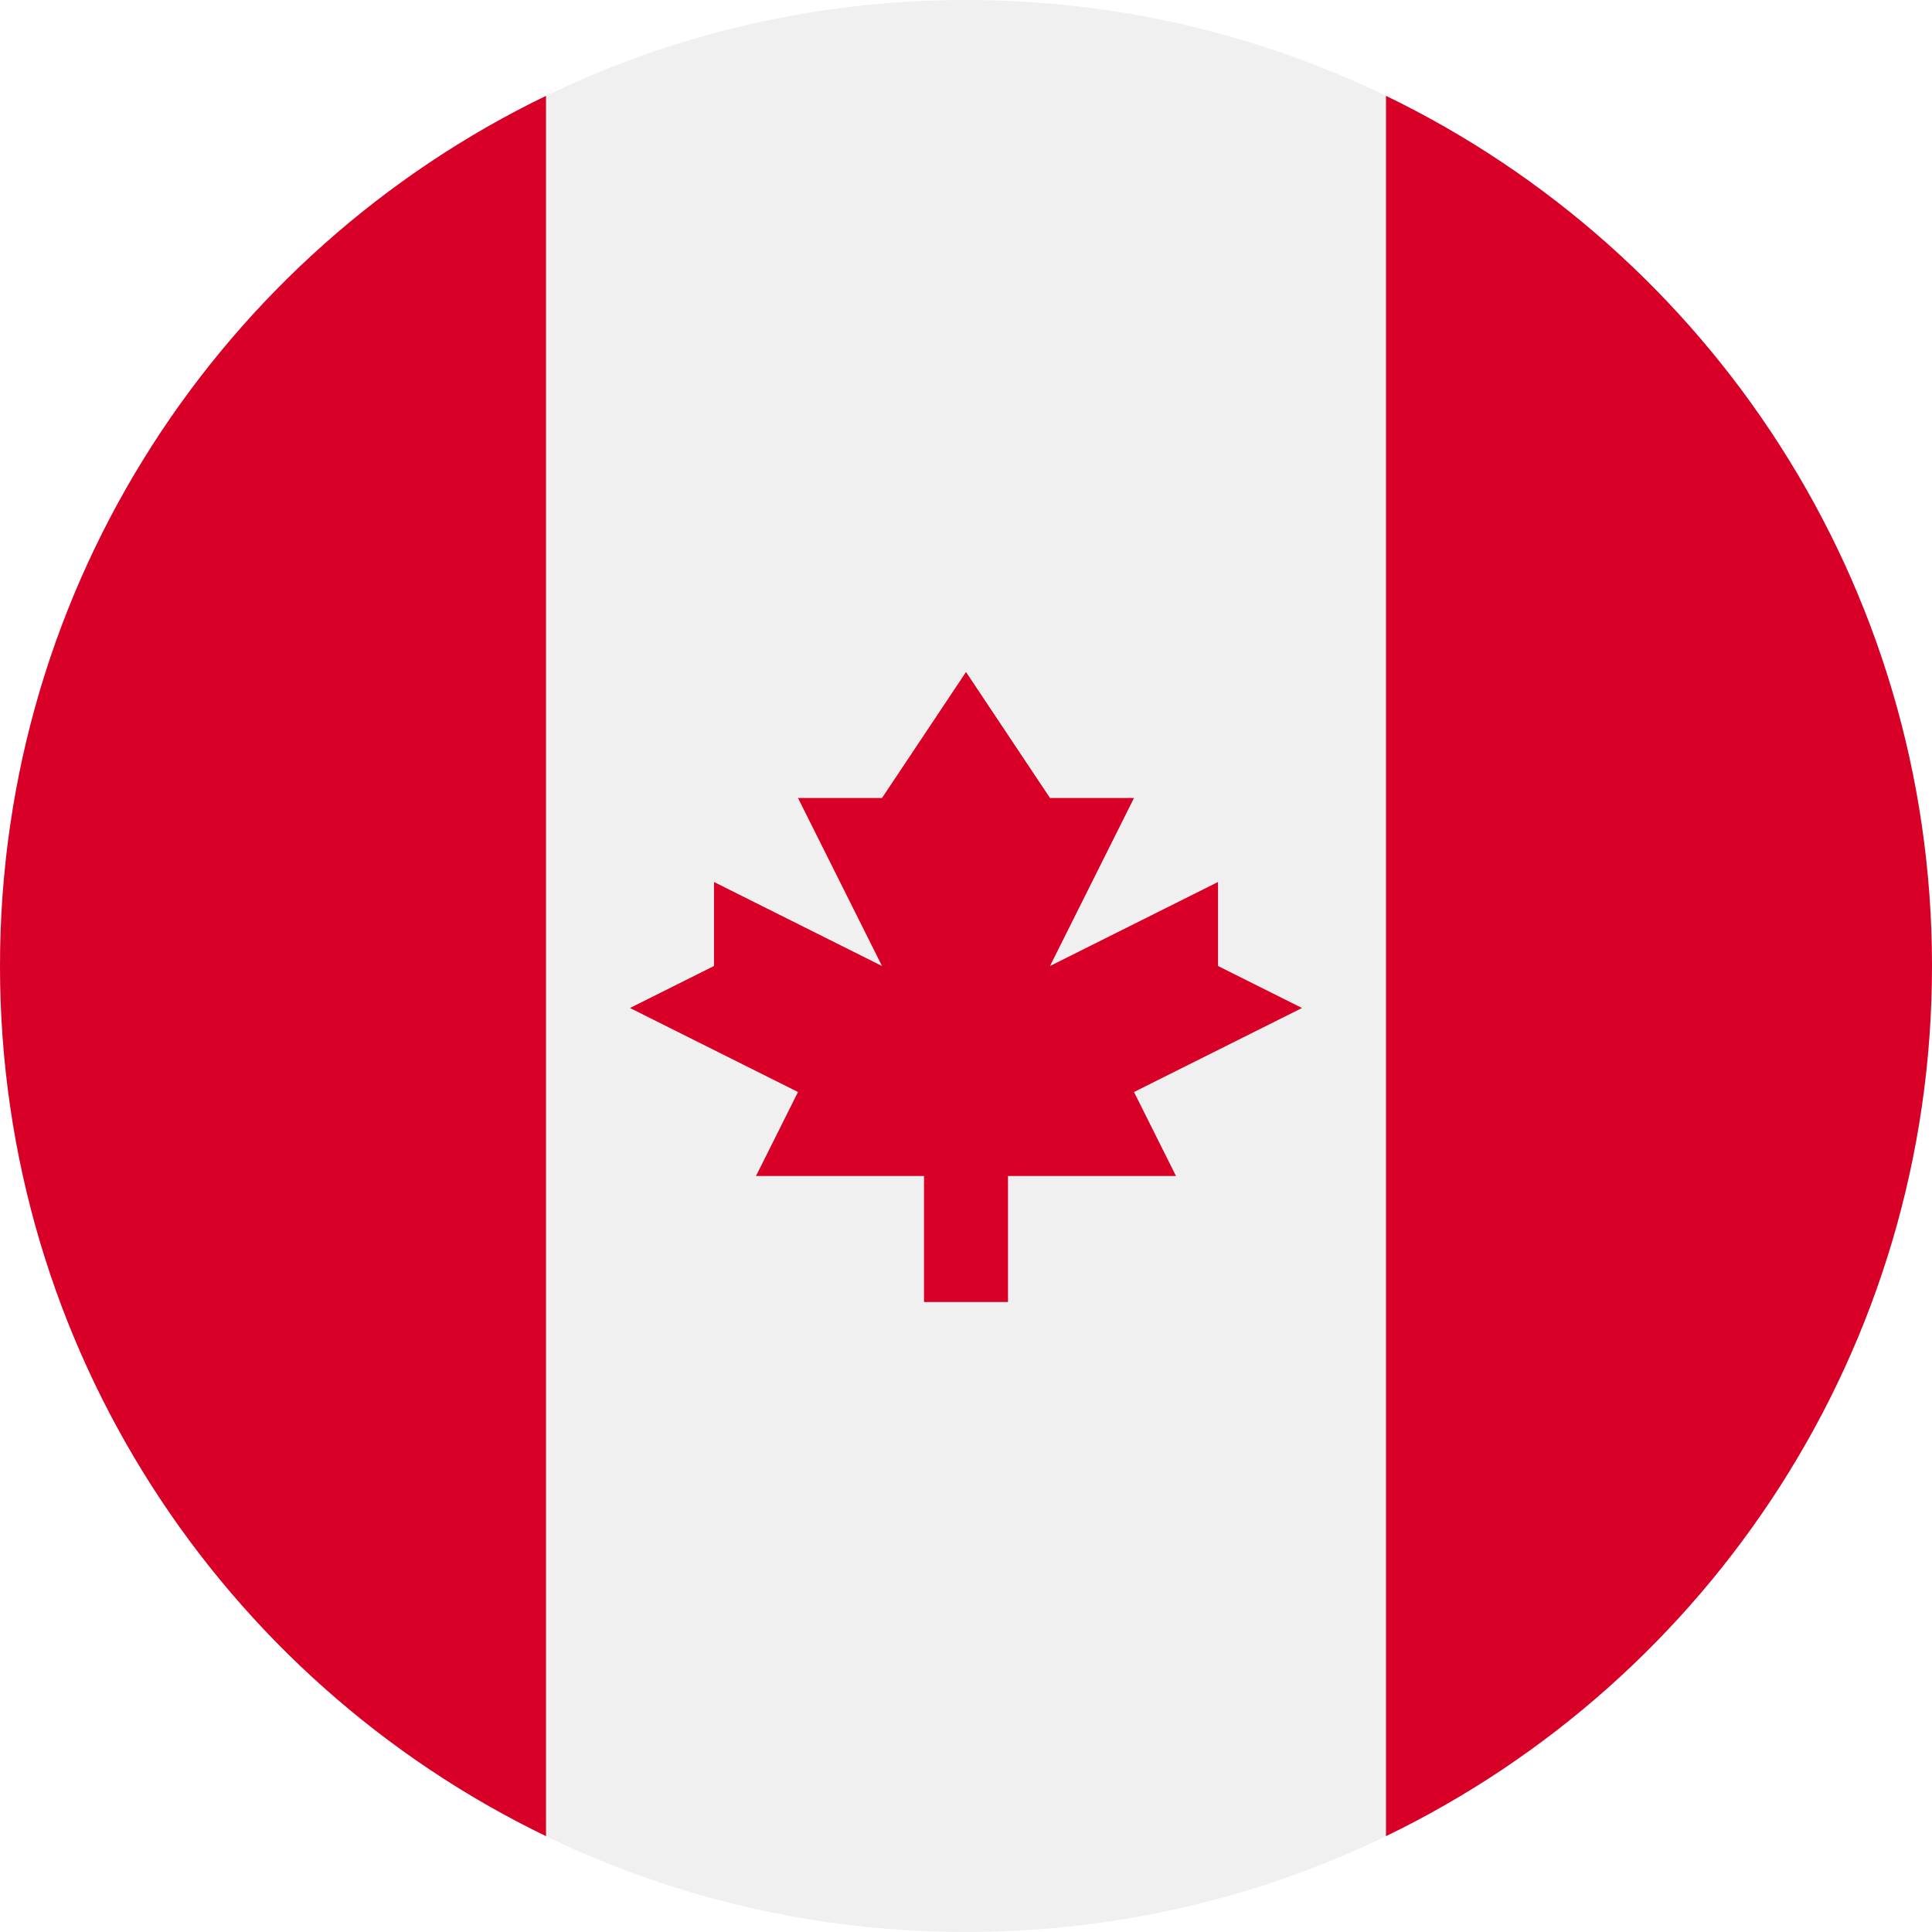
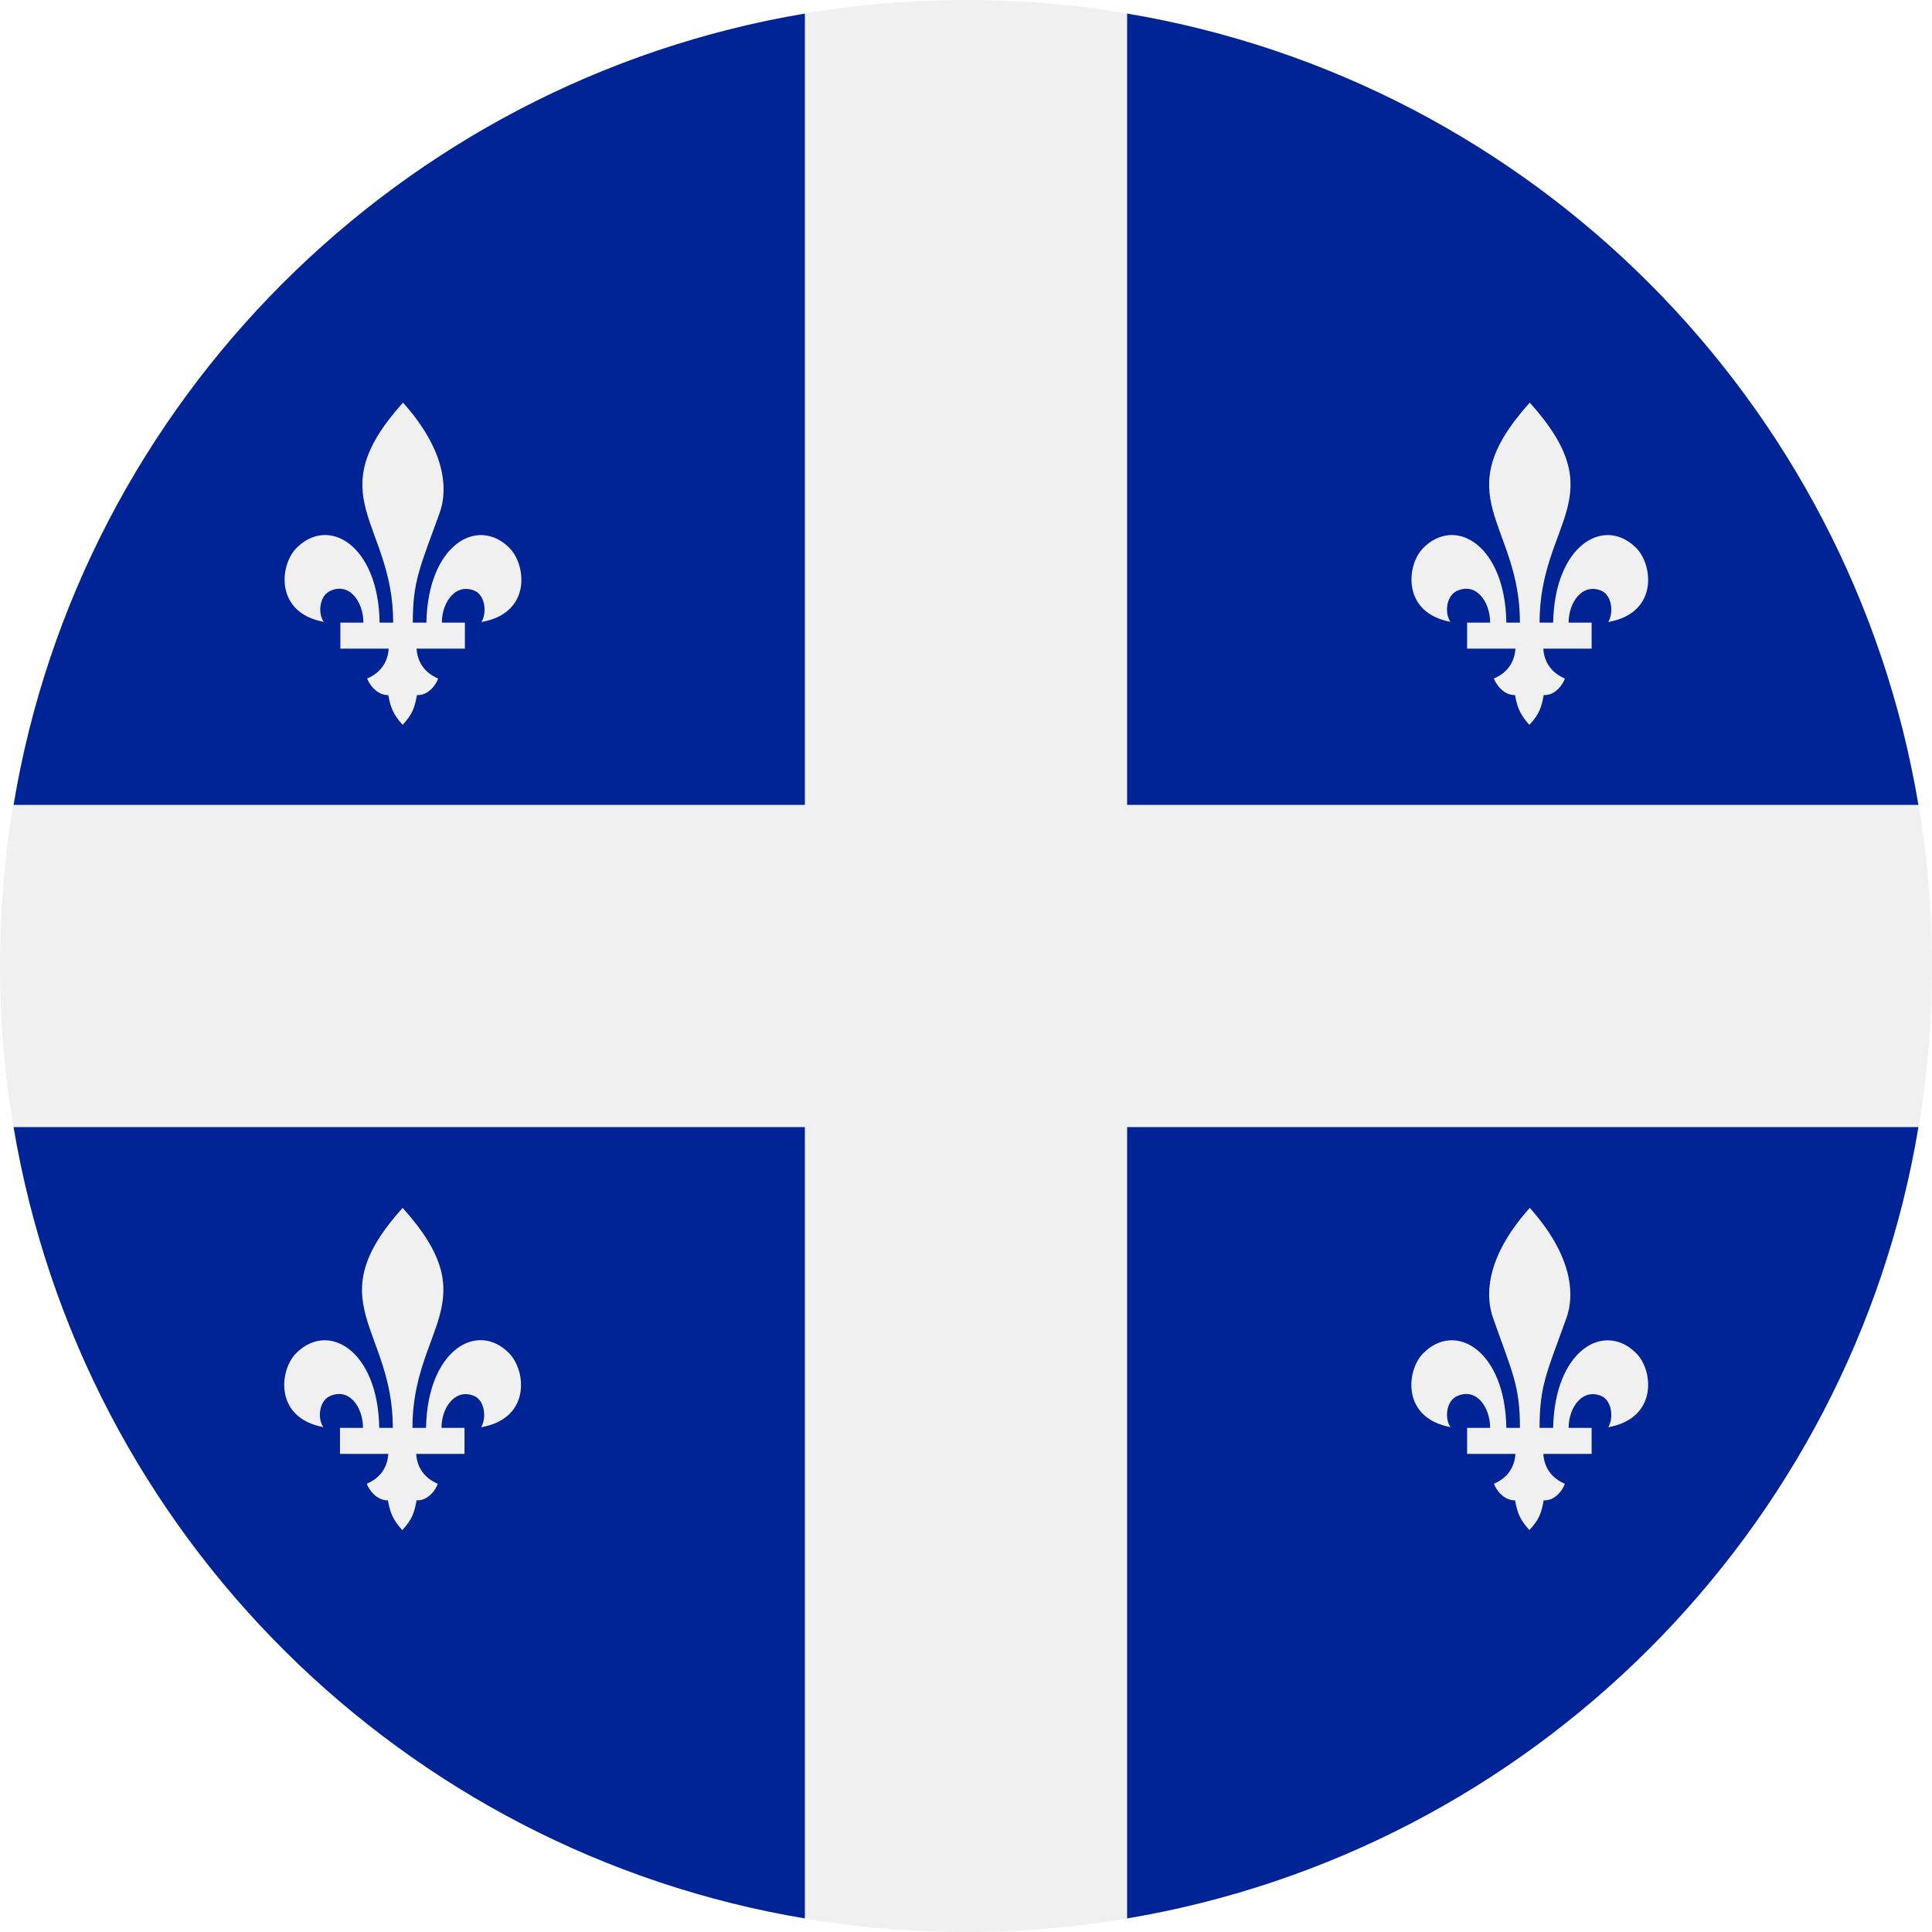
- <svg xmlns="http://www.w3.org/2000/svg" viewBox="0 0 512 512" enable-background="new 0 0 512 512">
-   <circle cx="256" cy="256" r="256" fill="#F0F0F0" />
-   <g fill="#D80027">
-     <path d="M512 256c0-101.494-59.065-189.19-144.696-230.598v461.195c85.631-41.407 144.696-129.103 144.696-230.597zM0 256c0 101.494 59.065 189.19 144.696 230.598v-461.196c-85.631 41.408-144.696 129.104-144.696 230.598zM300.522 289.391l44.521-22.261-22.26-11.13v-22.261l-44.522 22.261 22.261-44.522h-22.261l-22.261-33.391-22.261 33.391h-22.261l22.261 44.522-44.522-22.261v22.261l-22.26 11.13 44.521 22.261-11.13 22.261h44.522v33.391h22.26v-33.391h44.522z" />
-   </g>
+ <svg xmlns="http://www.w3.org/2000/svg" viewBox="0 0 512 512">
+   <circle fill="#f0f0f0" cx="256" cy="256" r="256" />
+   <path fill="#002495" d="M298.7 298.7v209.7c107.1-18 191.9-102.6 209.7-209.7h-209.7zM298.7 3.6v209.7h209.7c-18-107.2-102.5-191.7-209.7-209.7zM3.6 298.7c18.3 108.6 103.8 192 209.7 209.7v-209.7h-209.7zM3.6 213.3h209.7v-209.7c-107.1 18-191.9 102.6-209.7 209.7z" />
+   <path fill="#f0f0f0" d="M85.8 164.8c-1.5-2-1.3-6.6 1.5-8.1 5.2-2.6 9 2.7 9 8.3h-6.1v6.9h12.8c-.2 3.5-2.1 6.4-5.7 7.9.5 1.5 2.6 4.5 5.6 4.4.6 3.2 1.2 5 3.8 7.9 2.7-2.9 3.2-4.7 3.8-7.9 3 .2 5.2-2.9 5.6-4.4-3.6-1.5-5.5-4.4-5.7-7.9h12.8v-6.9h-6.1c0-5.5 3.8-10.8 9-8.3 2.7 1.6 2.8 6.1 1.5 8.1h.2c13-2.4 11.7-14.9 7.3-19.5-8.4-8.6-21.7-1.1-22.1 19.7h-3.6c0-11.1 1.9-14.6 6.9-28.5 2.7-6.8 1.7-17.3-9.5-29.8-22.6 25.1-2.6 31.6-2.6 58.3h-3.6c-.3-20.6-13.6-28.4-22.1-19.7-4.4 4.5-5.7 17.1 7.3 19.5zm298.6 0c-1.5-2-1.3-6.6 1.5-8.1 5.2-2.6 9 2.7 9 8.3h-6.1v6.9h12.8c-.2 3.5-2.1 6.4-5.7 7.9.5 1.5 2.6 4.5 5.6 4.4.6 3.2 1.2 5 3.8 7.9 2.7-2.9 3.2-4.7 3.8-7.9 3 .2 5.2-2.9 5.6-4.4-3.6-1.5-5.5-4.4-5.7-7.9h12.8v-6.9h-6.1c0-5.5 3.8-10.8 9-8.3 2.7 1.6 2.8 6.1 1.5 8.1h.2c13-2.4 11.7-14.9 7.3-19.5-8.4-8.6-21.7-1.1-22.1 19.7h-3.6c0-26.9 20.1-33.1-2.6-58.3-22.6 25.1-2.6 31.6-2.6 58.3h-3.6c-.3-20.6-13.6-28.4-22.1-19.7-4.4 4.5-5.6 17.1 7.3 19.5zm-271.5 213.6h-3.6c0-26.9 20.1-33.1-2.6-58.3-22.6 25.1-2.6 31.6-2.6 58.3h-3.6c-.3-20.6-13.6-28.4-22.1-19.7-4.4 4.5-5.7 17.1 7.3 19.5-1.5-2-1.3-6.6 1.5-8.1 5.2-2.6 9 2.7 9 8.3h-6.1v6.9h12.8c-.2 3.5-2.1 6.4-5.7 7.9.5 1.5 2.6 4.5 5.6 4.4.6 3.2 1.2 5 3.8 7.9 2.7-2.9 3.2-4.7 3.8-7.9 3 .2 5.2-2.9 5.6-4.4-3.6-1.5-5.5-4.4-5.7-7.9h12.8v-6.9h-6.1c0-5.5 3.8-10.8 9-8.3 2.7 1.6 2.8 6.1 1.5 8.1h.2c13-2.4 11.7-14.9 7.3-19.5-8.4-8.7-21.7-1.1-22.1 19.7zm320.8-19.7c-8.4-8.6-21.7-1.1-22.1 19.7h-3.6c0-11.1 1.9-14.6 6.9-28.5 2.7-6.8 1.7-17.3-9.5-29.8-11.2 12.5-12.2 22.9-9.5 29.8 4.9 13.9 6.9 17.4 6.9 28.5h-3.6c-.3-20.6-13.6-28.4-22.1-19.7-4.4 4.5-5.7 17.1 7.3 19.5-1.5-2-1.3-6.6 1.5-8.1 5.2-2.6 9 2.7 9 8.3h-6.1v6.9h12.8c-.2 3.5-2.1 6.4-5.7 7.9.5 1.5 2.6 4.5 5.6 4.4.6 3.2 1.2 5 3.8 7.9 2.7-2.9 3.2-4.7 3.8-7.9 3 .2 5.2-2.9 5.6-4.4-3.6-1.5-5.5-4.4-5.7-7.9h12.8v-6.9h-6.1c0-5.5 3.8-10.8 9-8.3 2.7 1.6 2.8 6.1 1.5 8.1h.2c13-2.5 11.7-15 7.3-19.5z" />
</svg>
